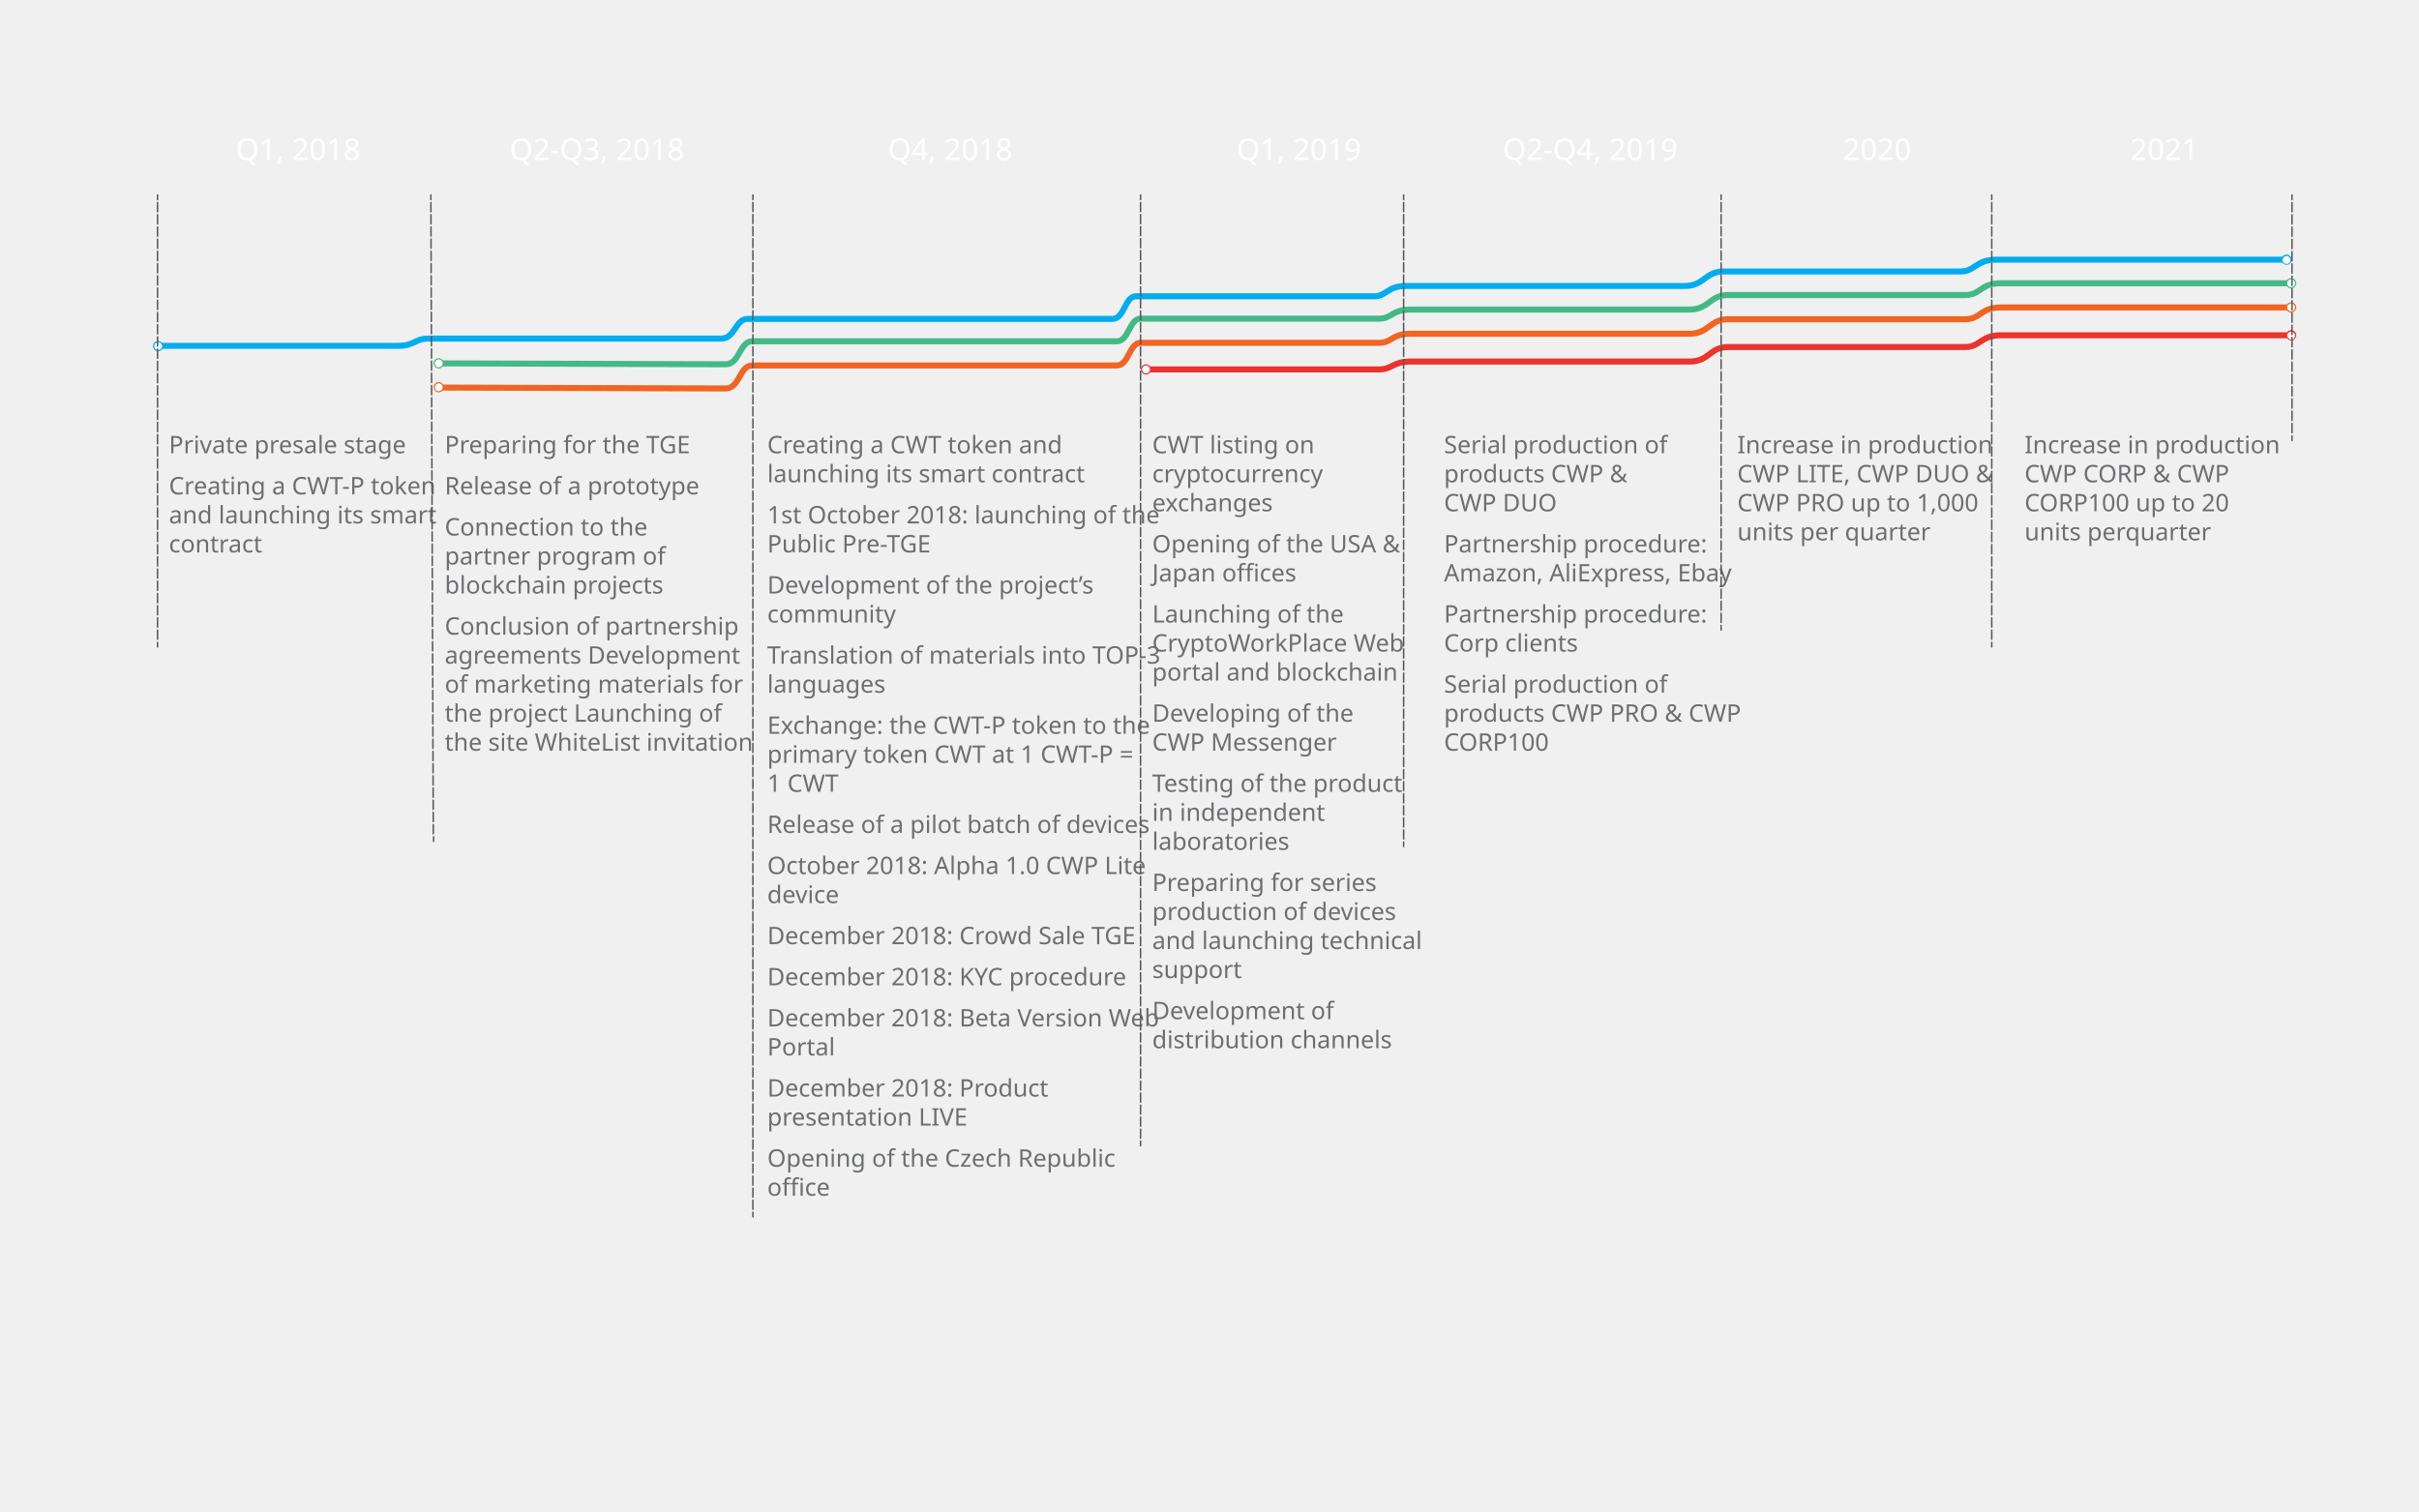
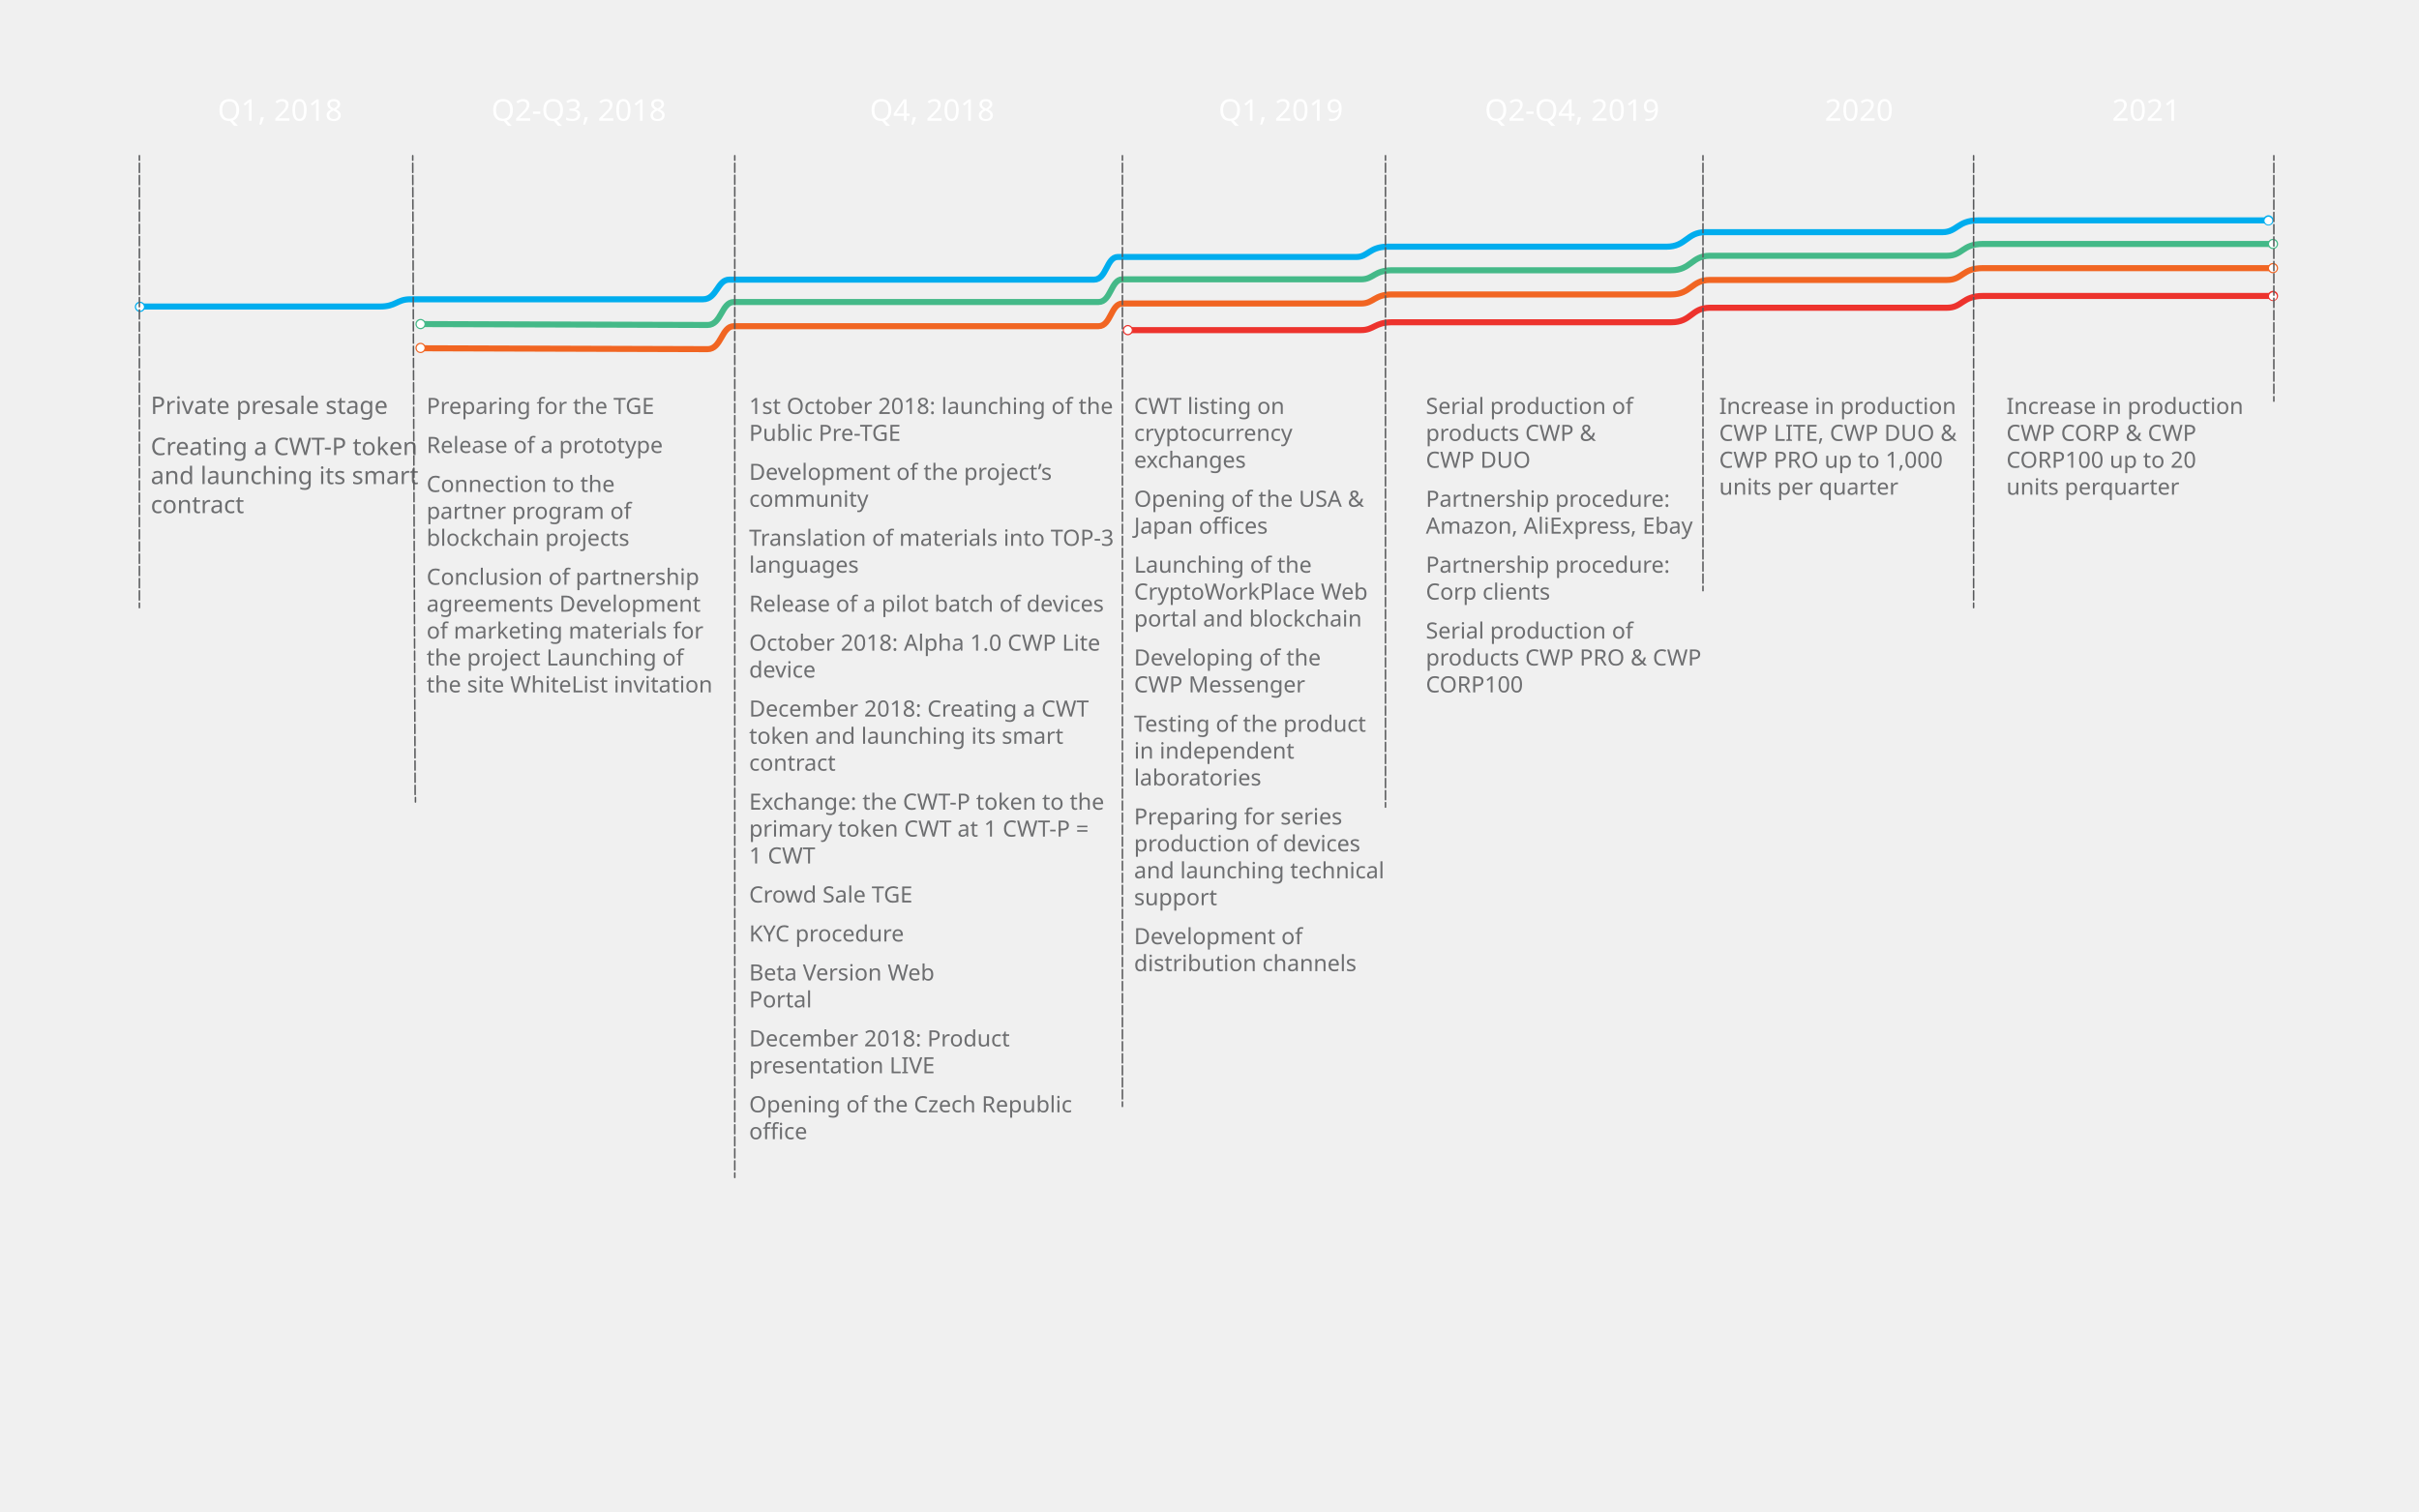
<svg xmlns="http://www.w3.org/2000/svg" version="1.1" id="Слой_1" x="0px" y="0px" viewBox="0 0 800 500" style="enable-background:new 0 0 800 500;" xml:space="preserve">
  <style type="text/css">
	.st0{fill:#6D6E70;}
	.st1{font-family:'MyriadPro-Regular';}
	.st2{font-size:8px;}
- 	.st3{fill:none;stroke:#00ADEE;stroke-width:2;stroke-linecap:round;stroke-miterlimit:10;}
- 	.st4{fill:#FFFFFF;}
- 	.st5{fill:#00ADEE;}
- 	.st6{fill:none;stroke:#44B988;stroke-width:2;stroke-linecap:round;stroke-miterlimit:10;}
- 	.st7{fill:#44B988;}
- 	.st8{fill:none;stroke:#F16522;stroke-width:2;stroke-linecap:round;stroke-miterlimit:10;}
- 	.st9{fill:#F16522;}
- 	.st10{fill:none;stroke:#ED332D;stroke-width:2;stroke-linecap:round;stroke-miterlimit:10;}
- 	.st11{fill:#ED332D;}
- 	.st12{fill:none;stroke:#58595B;stroke-width:0.5;stroke-linecap:round;stroke-miterlimit:10;}
- 	.st13{fill:none;stroke:#58595B;stroke-width:0.5;stroke-linecap:round;stroke-miterlimit:10;stroke-dasharray:3.031,1.01;}
- 	.st14{fill:none;stroke:#58595B;stroke-width:0.5;stroke-linecap:round;stroke-miterlimit:10;stroke-dasharray:2.982,0.994;}
- 	.st15{fill:none;stroke:#58595B;stroke-width:0.5;stroke-linecap:round;stroke-miterlimit:10;stroke-dasharray:3.026,1.009;}
- 	.st16{fill:none;stroke:#58595B;stroke-width:0.5;stroke-linecap:round;stroke-miterlimit:10;stroke-dasharray:2.986,0.995;}
- 	.st17{fill:none;stroke:#58595B;stroke-width:0.5;stroke-linecap:round;stroke-miterlimit:10;stroke-dasharray:2.993,0.998;}
- 	.st18{fill:none;stroke:#58595B;stroke-width:0.5;stroke-linecap:round;stroke-miterlimit:10;stroke-dasharray:2.998,0.999;}
- 	.st19{fill:none;stroke:#58595B;stroke-width:0.5;stroke-linecap:round;stroke-miterlimit:10;stroke-dasharray:3.045,1.015;}
- 	.st20{font-size:9.895px;}
+ 	.st3{font-family:'MyriadPro-Bold';}
+ 	.st4{font-size:7.421px;}
+ 	.st5{fill:none;stroke:#00ADEE;stroke-width:2;stroke-linecap:round;stroke-miterlimit:10;}
+ 	.st6{fill:#FFFFFF;}
+ 	.st7{fill:#00ADEE;}
+ 	.st8{fill:none;stroke:#44B988;stroke-width:2;stroke-linecap:round;stroke-miterlimit:10;}
+ 	.st9{fill:#44B988;}
+ 	.st10{fill:none;stroke:#F16522;stroke-width:2;stroke-linecap:round;stroke-miterlimit:10;}
+ 	.st11{fill:#F16522;}
+ 	.st12{fill:none;stroke:#ED332D;stroke-width:2;stroke-linecap:round;stroke-miterlimit:10;}
+ 	.st13{fill:#ED332D;}
+ 	.st14{fill:none;stroke:#58595B;stroke-width:0.5;stroke-linecap:round;stroke-miterlimit:10;}
+ 	.st15{fill:none;stroke:#58595B;stroke-width:0.5;stroke-linecap:round;stroke-miterlimit:10;stroke-dasharray:3.031,1.01;}
+ 	.st16{fill:none;stroke:#58595B;stroke-width:0.5;stroke-linecap:round;stroke-miterlimit:10;stroke-dasharray:2.982,0.994;}
+ 	.st17{fill:none;stroke:#58595B;stroke-width:0.5;stroke-linecap:round;stroke-miterlimit:10;stroke-dasharray:3.026,1.009;}
+ 	.st18{fill:none;stroke:#58595B;stroke-width:0.5;stroke-linecap:round;stroke-miterlimit:10;stroke-dasharray:2.986,0.995;}
+ 	.st19{fill:none;stroke:#58595B;stroke-width:0.5;stroke-linecap:round;stroke-miterlimit:10;stroke-dasharray:2.993,0.998;}
+ 	.st20{fill:none;stroke:#58595B;stroke-width:0.5;stroke-linecap:round;stroke-miterlimit:10;stroke-dasharray:2.998,0.999;}
+ 	.st21{fill:none;stroke:#58595B;stroke-width:0.5;stroke-linecap:round;stroke-miterlimit:10;stroke-dasharray:3.045,1.015;}
+ 	.st22{font-size:9.895px;}
</style>
-   <text transform="matrix(1 0 0 1 55.8469 149.9371)">
+   <text transform="matrix(1 0 0 1 49.8469 136.9371)">
    <tspan x="0" y="0" class="st0 st1 st2">Private presale stage </tspan>
    <tspan x="0" y="13.6" class="st0 st1 st2">Creating a CWT-P token  </tspan>
    <tspan x="0" y="23.2" class="st0 st1 st2">and launching its smart  </tspan>
    <tspan x="0" y="32.8" class="st0 st1 st2">contract</tspan>
  </text>
-   <text transform="matrix(1 0 0 1 147.0687 149.9371)">
-     <tspan x="0" y="0" class="st0 st1 st2">Preparing for the TGE </tspan>
-     <tspan x="0" y="13.6" class="st0 st1 st2">Release of a prototype </tspan>
-     <tspan x="0" y="27.2" class="st0 st1 st2">Connection to the  </tspan>
-     <tspan x="0" y="36.8" class="st0 st1 st2">partner program of  </tspan>
-     <tspan x="0" y="46.4" class="st0 st1 st2">blockchain projects </tspan>
-     <tspan x="0" y="60" class="st0 st1 st2">Conclusion of partnership  </tspan>
-     <tspan x="0" y="69.6" class="st0 st1 st2">agreements Development  </tspan>
-     <tspan x="0" y="79.2" class="st0 st1 st2">of marketing materials for  </tspan>
-     <tspan x="0" y="88.8" class="st0 st1 st2">the project Launching of  </tspan>
-     <tspan x="0" y="98.4" class="st0 st1 st2">the site WhiteList invitation</tspan>
-   </text>
-   <text transform="matrix(1 0 0 1 253.7354 149.9369)">
-     <tspan x="0" y="0" class="st0 st1 st2">Creating a CWT token and  </tspan>
-     <tspan x="0" y="9.6" class="st0 st1 st2">launching its smart contract</tspan>
-     <tspan x="0" y="23.2" class="st0 st1 st2">1st October 2018: launching of the  </tspan>
-     <tspan x="0" y="32.8" class="st0 st1 st2">Public Pre-TGE </tspan>
-     <tspan x="0" y="46.4" class="st0 st1 st2">Development of the project’s  </tspan>
-     <tspan x="0" y="56" class="st0 st1 st2">community</tspan>
-     <tspan x="0" y="69.6" class="st0 st1 st2">Translation of materials into TOP-3  </tspan>
-     <tspan x="0" y="79.2" class="st0 st1 st2">languages</tspan>
-     <tspan x="0" y="92.8" class="st0 st1 st2">Exchange: the CWT-P token to the  </tspan>
-     <tspan x="0" y="102.4" class="st0 st1 st2">primary token CWT at 1 CWT-P =  </tspan>
-     <tspan x="0" y="112" class="st0 st1 st2">1 CWT</tspan>
-     <tspan x="0" y="125.6" class="st0 st1 st2">Release of a pilot batch of devices</tspan>
-     <tspan x="0" y="139.2" class="st0 st1 st2">October 2018: Alpha 1.0 CWP Lite  </tspan>
-     <tspan x="0" y="148.8" class="st0 st1 st2">device </tspan>
-     <tspan x="0" y="162.4" class="st0 st1 st2">December 2018: Crowd Sale TGE </tspan>
-     <tspan x="0" y="176" class="st0 st1 st2">December 2018: KYC procedure</tspan>
-     <tspan x="0" y="189.6" class="st0 st1 st2">December 2018: Beta Version Web  </tspan>
-     <tspan x="0" y="199.2" class="st0 st1 st2">Portal</tspan>
-     <tspan x="0" y="212.8" class="st0 st1 st2">December 2018: Product  </tspan>
-     <tspan x="0" y="222.4" class="st0 st1 st2">presentation LIVE</tspan>
-     <tspan x="0" y="236" class="st0 st1 st2">Opening of the Czech Republic  </tspan>
-     <tspan x="0" y="245.6" class="st0 st1 st2">office</tspan>
-   </text>
-   <text transform="matrix(1 0 0 1 381.0405 149.9369)">
-     <tspan x="0" y="0" class="st0 st1 st2">CWT listing on  </tspan>
-     <tspan x="0" y="9.6" class="st0 st1 st2">cryptocurrency  </tspan>
-     <tspan x="0" y="19.2" class="st0 st1 st2">exchanges</tspan>
-     <tspan x="0" y="32.8" class="st0 st1 st2">Opening of the USA &amp;  </tspan>
-     <tspan x="0" y="42.4" class="st0 st1 st2">Japan offices</tspan>
-     <tspan x="0" y="56" class="st0 st1 st2">Launching of the  </tspan>
-     <tspan x="0" y="65.6" class="st0 st1 st2">CryptoWorkPlace Web  </tspan>
-     <tspan x="0" y="75.2" class="st0 st1 st2">portal and blockchain</tspan>
-     <tspan x="0" y="88.8" class="st0 st1 st2">Developing of the  </tspan>
-     <tspan x="0" y="98.4" class="st0 st1 st2">CWP Messenger</tspan>
-     <tspan x="0" y="112" class="st0 st1 st2">Testing of the product  </tspan>
-     <tspan x="0" y="121.6" class="st0 st1 st2">in independent  </tspan>
-     <tspan x="0" y="131.2" class="st0 st1 st2">laboratories</tspan>
-     <tspan x="0" y="144.8" class="st0 st1 st2">Preparing for series  </tspan>
-     <tspan x="0" y="154.4" class="st0 st1 st2">production of devices  </tspan>
-     <tspan x="0" y="164" class="st0 st1 st2">and launching technical  </tspan>
-     <tspan x="0" y="173.6" class="st0 st1 st2">support</tspan>
-     <tspan x="0" y="187.2" class="st0 st1 st2">Development of  </tspan>
-     <tspan x="0" y="196.8" class="st0 st1 st2">distribution channels</tspan>
-   </text>
-   <text transform="matrix(1 0 0 1 477.5405 149.9369)">
-     <tspan x="0" y="0" class="st0 st1 st2">Serial production of  </tspan>
-     <tspan x="0" y="9.6" class="st0 st1 st2">products CWP &amp;  </tspan>
-     <tspan x="0" y="19.2" class="st0 st1 st2">CWP DUO </tspan>
-     <tspan x="0" y="32.8" class="st0 st1 st2">Partnership procedure:  </tspan>
-     <tspan x="0" y="42.4" class="st0 st1 st2">Amazon, AliExpress, Ebay</tspan>
-     <tspan x="0" y="56" class="st0 st1 st2">Partnership procedure:  </tspan>
-     <tspan x="0" y="65.6" class="st0 st1 st2">Corp clients</tspan>
-     <tspan x="0" y="79.2" class="st0 st1 st2">Serial production of  </tspan>
-     <tspan x="0" y="88.8" class="st0 st1 st2">products CWP PRO &amp; CWP  </tspan>
-     <tspan x="0" y="98.4" class="st0 st1 st2">CORP100</tspan>
-   </text>
-   <g>
-     <g>
-       <path class="st3" d="M756.3,85.9c-21.8,0-28.7,0-96.1,0c-6.8,0-7,3.9-11.8,3.9c-21.2,0-15.1,0-78.4,0c-6.1,0-6.4,4.8-12.8,4.8    c-24.9,0-17.8,0-92.3,0c-6,0-6.5,3.4-10.3,3.4c-12.9,0-40.3,0-78.9,0c-3.8,0-3.7,7.5-7.9,7.5c-12.9,0-82,0-120.6,0    c-4,0-4.1,6.5-8.7,6.5c0,0-86.7,0-96.8,0c-4.5,0-4.6,2.4-10.1,2.4c-13.7,0-69.3,0-79.5,0" />
-       <g>
-         <g>
-           <circle class="st4" cx="756.2" cy="85.9" r="1.5" />
-           <path class="st5" d="M756.2,84.2c-0.9,0-1.7,0.8-1.7,1.7s0.8,1.7,1.7,1.7s1.7-0.8,1.7-1.7S757.1,84.2,756.2,84.2      S757.1,84.2,756.2,84.2z M756.2,87.3c-0.7,0-1.3-0.6-1.3-1.3s0.6-1.3,1.3-1.3c0.7,0,1.3,0.6,1.3,1.3S756.9,87.3,756.2,87.3      C755.5,87.3,756.9,87.3,756.2,87.3z" />
-         </g>
-       </g>
-       <g>
-         <g>
-           <path class="st4" d="M52.3,113c-0.8,0-1.5,0.7-1.5,1.5s0.7,1.5,1.5,1.5c0.8,0,1.5-0.7,1.5-1.5S53.1,113,52.3,113z" />
-           <path class="st5" d="M52.3,112.8c0.9,0,1.7,0.8,1.7,1.7s-0.8,1.7-1.7,1.7c-0.9,0-1.7-0.8-1.7-1.7S51.3,112.8,52.3,112.8      C53.2,112.8,51.3,112.8,52.3,112.8z M52.3,115.8c0.7,0,1.3-0.6,1.3-1.3s-0.6-1.3-1.3-1.3c-0.7,0-1.3,0.6-1.3,1.3      S51.6,115.8,52.3,115.8C53,115.8,51.6,115.8,52.3,115.8z" />
-         </g>
-       </g>
-     </g>
-   </g>
-   <g>
-     <g>
-       <path class="st6" d="M757.8,93.7c-21.8,0-28.7,0-96.1,0c-6.8,0-6.6,3.9-11.8,3.9c-21.2,0-15.1,0-78.4,0c-6.1,0-6.3,4.8-12.8,4.8    c-24.9,0-17.8,0-92.3,0c-6,0-6.1,3-10.3,3c-12.9,0-40.3,0-78.9,0c-3.8,0-3.8,7.5-7.9,7.5c-12.9,0-82,0-120.6,0    c-4.1,0-4.1,7.6-8.7,7.6l-95.2-0.3" />
-       <g>
-         <g>
-           <circle class="st4" cx="757.7" cy="93.7" r="1.5" />
-           <path class="st7" d="M757.7,92c-0.9,0-1.7,0.8-1.7,1.7s0.8,1.7,1.7,1.7s1.7-0.8,1.7-1.7S758.7,92,757.7,92S758.7,92,757.7,92z       M757.7,95c-0.7,0-1.3-0.6-1.3-1.3s0.6-1.3,1.3-1.3c0.7,0,1.3,0.6,1.3,1.3S758.5,95,757.7,95C757,95,758.5,95,757.7,95z" />
-         </g>
-       </g>
-       <g>
-         <g>
-           <circle class="st4" cx="145.1" cy="120.2" r="1.5" />
-           <path class="st7" d="M145.1,118.5c0.9,0,1.7,0.8,1.7,1.7s-0.8,1.7-1.7,1.7c-0.9,0-1.7-0.8-1.7-1.7      C143.4,119.3,144.1,118.5,145.1,118.5C146,118.5,144.1,118.5,145.1,118.5z M145.1,121.5c0.7,0,1.3-0.6,1.3-1.3      c0-0.7-0.6-1.3-1.3-1.3c-0.7,0-1.3,0.6-1.3,1.3C143.8,120.9,144.3,121.5,145.1,121.5C145.8,121.5,144.3,121.5,145.1,121.5z" />
-         </g>
-       </g>
-     </g>
-   </g>
-   <g>
-     <g>
-       <path class="st8" d="M757.8,101.7c-21.8,0-28.7,0-96.1,0c-6.8,0-6.6,3.9-11.8,3.9c-21.2,0-15.1,0-78.4,0c-6.1,0-6.3,4.8-12.8,4.8    c-24.9,0-17.8,0-92.3,0c-6,0-6.1,3-10.3,3c-12.9,0-40.3,0-78.9,0c-3.8,0-3.8,7.5-7.9,7.5c-12.9,0-82,0-120.6,0    c-4.1,0-4.1,7.6-8.7,7.6l-95.2-0.3" />
-       <g>
-         <g>
-           <circle class="st4" cx="757.7" cy="101.7" r="1.5" />
-           <path class="st9" d="M757.7,100c-0.9,0-1.7,0.8-1.7,1.7s0.8,1.7,1.7,1.7s1.7-0.8,1.7-1.7S758.7,100,757.7,100      S758.7,100,757.7,100z M757.7,103c-0.7,0-1.3-0.6-1.3-1.3s0.6-1.3,1.3-1.3c0.7,0,1.3,0.6,1.3,1.3S758.5,103,757.7,103      C757,103,758.5,103,757.7,103z" />
-         </g>
-       </g>
-       <g>
-         <g>
-           <circle class="st4" cx="145.1" cy="128.1" r="1.5" />
-           <path class="st9" d="M145.1,126.4c0.9,0,1.7,0.8,1.7,1.7c0,0.9-0.8,1.7-1.7,1.7c-0.9,0-1.7-0.8-1.7-1.7      C143.4,127.2,144.1,126.4,145.1,126.4C146,126.4,144.1,126.4,145.1,126.4z M145.1,129.4c0.7,0,1.3-0.6,1.3-1.3      c0-0.7-0.6-1.3-1.3-1.3c-0.7,0-1.3,0.6-1.3,1.3C143.8,128.9,144.3,129.4,145.1,129.4C145.8,129.4,144.3,129.4,145.1,129.4z" />
-         </g>
-       </g>
-     </g>
-   </g>
-   <g>
-     <g>
-       <path class="st10" d="M757.8,110.9c-21.8,0-28.7,0-96.1,0c-6.7,0-6.8,3.9-11.8,3.9c-21.2,0-15.1,0-78.4,0c-6.2,0-6.1,4.8-12.8,4.8    c-24.9,0-17.8,0-92.3,0c-5.8,0-6,2.6-10.3,2.6c-12.7,0-39.5,0-77.3,0" />
-       <g>
-         <g>
-           <circle class="st4" cx="757.7" cy="110.9" r="1.5" />
-           <path class="st11" d="M757.7,109.2c-0.9,0-1.7,0.8-1.7,1.7s0.8,1.7,1.7,1.7s1.7-0.8,1.7-1.7S758.7,109.2,757.7,109.2      S758.7,109.2,757.7,109.2z M757.7,112.3c-0.7,0-1.3-0.6-1.3-1.3s0.6-1.3,1.3-1.3c0.7,0,1.3,0.6,1.3,1.3S758.5,112.3,757.7,112.3      C757,112.3,758.5,112.3,757.7,112.3z" />
-         </g>
-       </g>
-       <g>
-         <g>
-           <path class="st4" d="M379,120.7c-0.8,0-1.5,0.7-1.5,1.5s0.7,1.5,1.5,1.5c0.8,0,1.5-0.7,1.5-1.5S379.9,120.7,379,120.7z" />
-           <path class="st11" d="M379,120.5c0.9,0,1.7,0.8,1.7,1.7s-0.8,1.7-1.7,1.7c-0.9,0-1.7-0.8-1.7-1.7S378.1,120.5,379,120.5      C380,120.5,378.1,120.5,379,120.5z M379,123.5c0.7,0,1.3-0.6,1.3-1.3s-0.6-1.3-1.3-1.3c-0.7,0-1.3,0.6-1.3,1.3      S378.3,123.5,379,123.5C379.8,123.5,378.3,123.5,379,123.5z" />
-         </g>
-       </g>
-     </g>
-   </g>
-   <g>
-     <g>
-       <line class="st12" x1="52.1" y1="64.5" x2="52.1" y2="66" />
-       <line class="st13" x1="52.1" y1="67" x2="52.1" y2="212" />
-       <line class="st12" x1="52.1" y1="212.5" x2="52.1" y2="214" />
-     </g>
-   </g>
-   <g>
-     <g>
-       <line class="st12" x1="249" y1="64.5" x2="249" y2="66" />
-       <line class="st14" x1="249" y1="67" x2="249" y2="400.5" />
-       <line class="st12" x1="249" y1="401" x2="249" y2="402.5" />
-     </g>
-   </g>
-   <g>
-     <g>
-       <line class="st12" x1="142.5" y1="64.5" x2="142.5" y2="66" />
-       <line class="st15" x1="142.5" y1="67" x2="143.3" y2="276.3" />
-       <line class="st12" x1="143.4" y1="276.8" x2="143.4" y2="278.3" />
-     </g>
-   </g>
-   <g>
-     <g>
-       <line class="st12" x1="377.2" y1="64.5" x2="377.2" y2="66" />
-       <line class="st16" x1="377.2" y1="67" x2="377.2" y2="377" />
-       <line class="st12" x1="377.2" y1="377.5" x2="377.2" y2="379" />
-     </g>
-   </g>
-   <g>
-     <g>
-       <line class="st12" x1="464.2" y1="64.5" x2="464.2" y2="66" />
-       <line class="st17" x1="464.2" y1="67" x2="464.2" y2="278" />
-       <line class="st12" x1="464.2" y1="278.5" x2="464.2" y2="280" />
-     </g>
-   </g>
-   <g>
-     <g>
-       <line class="st12" x1="569.2" y1="64.5" x2="569.2" y2="66" />
-       <line class="st18" x1="569.2" y1="67" x2="569.2" y2="206.4" />
-       <line class="st12" x1="569.2" y1="206.9" x2="569.2" y2="208.4" />
-     </g>
-   </g>
-   <g>
-     <g>
-       <line class="st12" x1="658.7" y1="64.5" x2="658.7" y2="66" />
-       <line class="st13" x1="658.7" y1="67" x2="658.7" y2="212" />
-       <line class="st12" x1="658.7" y1="212.5" x2="658.7" y2="214" />
-     </g>
-   </g>
-   <g>
-     <g>
-       <line class="st12" x1="758" y1="64.5" x2="758" y2="66" />
-       <line class="st19" x1="758" y1="67" x2="758" y2="143.7" />
-       <line class="st12" x1="758" y1="144.2" x2="758" y2="145.7" />
-     </g>
-   </g>
-   <text transform="matrix(1 0 0 1 77.9644 52.9322)" class="st4 st1 st20">Q1, 2018</text>
-   <text transform="matrix(1 0 0 1 168.4985 52.9322)" class="st4 st1 st20">Q2-Q3, 2018</text>
-   <text transform="matrix(1 0 0 1 293.631 52.9323)" class="st4 st1 st20">Q4, 2018</text>
-   <text transform="matrix(1 0 0 1 408.9644 52.9322)" class="st4 st1 st20">Q1, 2019</text>
-   <text transform="matrix(1 0 0 1 496.9985 52.9322)" class="st4 st1 st20">Q2-Q4, 2019</text>
-   <text transform="matrix(1 0 0 1 574.5405 149.9369)">
-     <tspan x="0" y="0" class="st0 st1 st2">Increase in production  </tspan>
-     <tspan x="0" y="9.6" class="st0 st1 st2">CWP LITE, CWP DUO &amp;  </tspan>
-     <tspan x="0" y="19.2" class="st0 st1 st2">CWP PRO up to 1,000  </tspan>
-     <tspan x="0" y="28.8" class="st0 st1 st2">units per quarter</tspan>
-   </text>
-   <text transform="matrix(1 0 0 1 609.4839 52.9322)" class="st4 st1 st20">2020</text>
-   <text transform="matrix(1 0 0 1 669.5405 149.9369)">
-     <tspan x="0" y="0" class="st0 st1 st2">Increase in production  </tspan>
-     <tspan x="0" y="9.6" class="st0 st1 st2">CWP CORP &amp; CWP  </tspan>
-     <tspan x="0" y="19.2" class="st0 st1 st2">CORP100 up to 20  </tspan>
-     <tspan x="0" y="28.8" class="st0 st1 st2">units perquarter</tspan>
-   </text>
-   <text transform="matrix(1 0 0 1 704.4839 52.9322)" class="st4 st1 st20">2021</text>
+   <text transform="matrix(1 0 0 1 141.0687 136.9371)">
+     <tspan x="0" y="0" class="st0 st3 st4">Preparing for the TGE </tspan>
+     <tspan x="0" y="12.9" class="st0 st3 st4">Release of a prototype </tspan>
+     <tspan x="0" y="25.8" class="st0 st3 st4">Connection to the  </tspan>
+     <tspan x="0" y="34.7" class="st0 st3 st4">partner program of  </tspan>
+     <tspan x="0" y="43.6" class="st0 st3 st4">blockchain projects </tspan>
+     <tspan x="0" y="56.5" class="st0 st3 st4">Conclusion of partnership  </tspan>
+     <tspan x="0" y="65.4" class="st0 st3 st4">agreements Development  </tspan>
+     <tspan x="0" y="74.3" class="st0 st3 st4">of marketing materials for  </tspan>
+     <tspan x="0" y="83.2" class="st0 st3 st4">the project Launching of  </tspan>
+     <tspan x="0" y="92.1" class="st0 st3 st4">the site WhiteList invitation</tspan>
+   </text>
+   <text transform="matrix(1 0 0 1 247.7354 136.9369)">
+     <tspan x="0" y="0" class="st0 st3 st4">1st October 2018: launching of the  </tspan>
+     <tspan x="0" y="8.9" class="st0 st3 st4">Public Pre-TGE </tspan>
+     <tspan x="0" y="21.8" class="st0 st3 st4">Development of the project’s  </tspan>
+     <tspan x="0" y="30.7" class="st0 st3 st4">community</tspan>
+     <tspan x="0" y="43.6" class="st0 st3 st4">Translation of materials into TOP-3  </tspan>
+     <tspan x="0" y="52.5" class="st0 st3 st4">languages</tspan>
+     <tspan x="0" y="65.4" class="st0 st3 st4">Release of a pilot batch of devices</tspan>
+     <tspan x="0" y="78.3" class="st0 st3 st4">October 2018: Alpha 1.0 CWP Lite  </tspan>
+     <tspan x="0" y="87.2" class="st0 st3 st4">device </tspan>
+     <tspan x="0" y="100.1" class="st0 st3 st4">December 2018: Creating a CWT  </tspan>
+     <tspan x="0" y="109.1" class="st0 st3 st4">token and launching its smart  </tspan>
+     <tspan x="0" y="118" class="st0 st3 st4">contract</tspan>
+     <tspan x="0" y="130.9" class="st0 st3 st4">Exchange: the CWT-P token to the  </tspan>
+     <tspan x="0" y="139.8" class="st0 st3 st4">primary token CWT at 1 CWT-P =  </tspan>
+     <tspan x="0" y="148.7" class="st0 st3 st4">1 CWT</tspan>
+     <tspan x="0" y="161.6" class="st0 st3 st4">Crowd Sale TGE </tspan>
+     <tspan x="0" y="174.5" class="st0 st3 st4">KYC procedure</tspan>
+     <tspan x="0" y="187.4" class="st0 st3 st4">Beta Version Web  </tspan>
+     <tspan x="0" y="196.3" class="st0 st3 st4">Portal</tspan>
+     <tspan x="0" y="209.2" class="st0 st3 st4">December 2018: Product  </tspan>
+     <tspan x="0" y="218.1" class="st0 st3 st4">presentation LIVE</tspan>
+     <tspan x="0" y="231" class="st0 st3 st4">Opening of the Czech Republic  </tspan>
+     <tspan x="0" y="239.9" class="st0 st3 st4">office</tspan>
+   </text>
+   <text transform="matrix(1 0 0 1 375.0405 136.9369)">
+     <tspan x="0" y="0" class="st0 st3 st4">CWT listing on  </tspan>
+     <tspan x="0" y="8.9" class="st0 st3 st4">cryptocurrency  </tspan>
+     <tspan x="0" y="17.8" class="st0 st3 st4">exchanges</tspan>
+     <tspan x="0" y="30.7" class="st0 st3 st4">Opening of the USA &amp;  </tspan>
+     <tspan x="0" y="39.6" class="st0 st3 st4">Japan offices</tspan>
+     <tspan x="0" y="52.5" class="st0 st3 st4">Launching of the  </tspan>
+     <tspan x="0" y="61.4" class="st0 st3 st4">CryptoWorkPlace Web  </tspan>
+     <tspan x="0" y="70.3" class="st0 st3 st4">portal and blockchain</tspan>
+     <tspan x="0" y="83.2" class="st0 st3 st4">Developing of the  </tspan>
+     <tspan x="0" y="92.1" class="st0 st3 st4">CWP Messenger</tspan>
+     <tspan x="0" y="105.1" class="st0 st3 st4">Testing of the product  </tspan>
+     <tspan x="0" y="114" class="st0 st3 st4">in independent  </tspan>
+     <tspan x="0" y="122.9" class="st0 st3 st4">laboratories</tspan>
+     <tspan x="0" y="135.8" class="st0 st3 st4">Preparing for series  </tspan>
+     <tspan x="0" y="144.7" class="st0 st3 st4">production of devices  </tspan>
+     <tspan x="0" y="153.6" class="st0 st3 st4">and launching technical  </tspan>
+     <tspan x="0" y="162.5" class="st0 st3 st4">support</tspan>
+     <tspan x="0" y="175.4" class="st0 st3 st4">Development of  </tspan>
+     <tspan x="0" y="184.3" class="st0 st3 st4">distribution channels</tspan>
+   </text>
+   <text transform="matrix(1 0 0 1 471.5405 136.9369)">
+     <tspan x="0" y="0" class="st0 st3 st4">Serial production of  </tspan>
+     <tspan x="0" y="8.9" class="st0 st3 st4">products CWP &amp;  </tspan>
+     <tspan x="0" y="17.8" class="st0 st3 st4">CWP DUO </tspan>
+     <tspan x="0" y="30.7" class="st0 st3 st4">Partnership procedure:  </tspan>
+     <tspan x="0" y="39.6" class="st0 st3 st4">Amazon, AliExpress, Ebay</tspan>
+     <tspan x="0" y="52.5" class="st0 st3 st4">Partnership procedure:  </tspan>
+     <tspan x="0" y="61.4" class="st0 st3 st4">Corp clients</tspan>
+     <tspan x="0" y="74.3" class="st0 st3 st4">Serial production of  </tspan>
+     <tspan x="0" y="83.2" class="st0 st3 st4">products CWP PRO &amp; CWP  </tspan>
+     <tspan x="0" y="92.1" class="st0 st3 st4">CORP100</tspan>
+   </text>
+   <g>
+     <g>
+       <path class="st5" d="M750.3,72.9c-21.8,0-28.7,0-96.1,0c-6.8,0-7,3.9-11.8,3.9c-21.2,0-15.1,0-78.4,0c-6.1,0-6.4,4.8-12.8,4.8    c-24.9,0-17.8,0-92.3,0c-6,0-6.5,3.4-10.3,3.4c-12.9,0-40.3,0-78.9,0c-3.8,0-3.7,7.5-7.9,7.5c-12.9,0-82,0-120.6,0    c-4,0-4.1,6.5-8.7,6.5c0,0-86.7,0-96.8,0c-4.5,0-4.6,2.4-10.1,2.4c-13.7,0-69.3,0-79.5,0" />
+       <g>
+         <g>
+           <circle class="st6" cx="750.2" cy="72.9" r="1.5" />
+           <path class="st7" d="M750.2,71.2c-0.9,0-1.7,0.8-1.7,1.7s0.8,1.7,1.7,1.7s1.7-0.8,1.7-1.7S751.1,71.2,750.2,71.2      S751.1,71.2,750.2,71.2z M750.2,74.3c-0.7,0-1.3-0.6-1.3-1.3s0.6-1.3,1.3-1.3c0.7,0,1.3,0.6,1.3,1.3S750.9,74.3,750.2,74.3      C749.5,74.3,750.9,74.3,750.2,74.3z" />
+         </g>
+       </g>
+       <g>
+         <g>
+           <path class="st6" d="M46.3,100c-0.8,0-1.5,0.7-1.5,1.5s0.7,1.5,1.5,1.5c0.8,0,1.5-0.7,1.5-1.5S47.1,100,46.3,100z" />
+           <path class="st7" d="M46.3,99.8c0.9,0,1.7,0.8,1.7,1.7s-0.8,1.7-1.7,1.7c-0.9,0-1.7-0.8-1.7-1.7S45.3,99.8,46.3,99.8      C47.2,99.8,45.3,99.8,46.3,99.8z M46.3,102.8c0.7,0,1.3-0.6,1.3-1.3s-0.6-1.3-1.3-1.3c-0.7,0-1.3,0.6-1.3,1.3      S45.6,102.8,46.3,102.8C47,102.8,45.6,102.8,46.3,102.8z" />
+         </g>
+       </g>
+     </g>
+   </g>
+   <g>
+     <g>
+       <path class="st8" d="M751.8,80.7c-21.8,0-28.7,0-96.1,0c-6.8,0-6.6,3.9-11.8,3.9c-21.2,0-15.1,0-78.4,0c-6.1,0-6.3,4.8-12.8,4.8    c-24.9,0-17.8,0-92.3,0c-6,0-6.1,3-10.3,3c-12.9,0-40.3,0-78.9,0c-3.8,0-3.8,7.5-7.9,7.5c-12.9,0-82,0-120.6,0    c-4.1,0-4.1,7.6-8.7,7.6l-95.2-0.3" />
+       <g>
+         <g>
+           <circle class="st6" cx="751.7" cy="80.7" r="1.5" />
+           <path class="st9" d="M751.7,79c-0.9,0-1.7,0.8-1.7,1.7s0.8,1.7,1.7,1.7s1.7-0.8,1.7-1.7S752.7,79,751.7,79S752.7,79,751.7,79z       M751.7,82c-0.7,0-1.3-0.6-1.3-1.3s0.6-1.3,1.3-1.3c0.7,0,1.3,0.6,1.3,1.3S752.5,82,751.7,82C751,82,752.5,82,751.7,82z" />
+         </g>
+       </g>
+       <g>
+         <g>
+           <circle class="st6" cx="139.1" cy="107.2" r="1.5" />
+           <path class="st9" d="M139.1,105.5c0.9,0,1.7,0.8,1.7,1.7s-0.8,1.7-1.7,1.7c-0.9,0-1.7-0.8-1.7-1.7      C137.4,106.3,138.1,105.5,139.1,105.5C140,105.5,138.1,105.5,139.1,105.5z M139.1,108.5c0.7,0,1.3-0.6,1.3-1.3      c0-0.7-0.6-1.3-1.3-1.3c-0.7,0-1.3,0.6-1.3,1.3C137.8,107.9,138.3,108.5,139.1,108.5C139.8,108.5,138.3,108.5,139.1,108.5z" />
+         </g>
+       </g>
+     </g>
+   </g>
+   <g>
+     <g>
+       <path class="st10" d="M751.8,88.7c-21.8,0-28.7,0-96.1,0c-6.8,0-6.6,3.9-11.8,3.9c-21.2,0-15.1,0-78.4,0c-6.1,0-6.3,4.8-12.8,4.8    c-24.9,0-17.8,0-92.3,0c-6,0-6.1,3-10.3,3c-12.9,0-40.3,0-78.9,0c-3.8,0-3.8,7.5-7.9,7.5c-12.9,0-82,0-120.6,0    c-4.1,0-4.1,7.6-8.7,7.6l-95.2-0.3" />
+       <g>
+         <g>
+           <circle class="st6" cx="751.7" cy="88.7" r="1.5" />
+           <path class="st11" d="M751.7,87c-0.9,0-1.7,0.8-1.7,1.7s0.8,1.7,1.7,1.7s1.7-0.8,1.7-1.7S752.7,87,751.7,87S752.7,87,751.7,87z       M751.7,90c-0.7,0-1.3-0.6-1.3-1.3s0.6-1.3,1.3-1.3c0.7,0,1.3,0.6,1.3,1.3S752.5,90,751.7,90C751,90,752.5,90,751.7,90z" />
+         </g>
+       </g>
+       <g>
+         <g>
+           <circle class="st6" cx="139.1" cy="115.1" r="1.5" />
+           <path class="st11" d="M139.1,113.4c0.9,0,1.7,0.8,1.7,1.7c0,0.9-0.8,1.7-1.7,1.7c-0.9,0-1.7-0.8-1.7-1.7      C137.4,114.2,138.1,113.4,139.1,113.4C140,113.4,138.1,113.4,139.1,113.4z M139.1,116.4c0.7,0,1.3-0.6,1.3-1.3      c0-0.7-0.6-1.3-1.3-1.3c-0.7,0-1.3,0.6-1.3,1.3S138.3,116.4,139.1,116.4C139.8,116.4,138.3,116.4,139.1,116.4z" />
+         </g>
+       </g>
+     </g>
+   </g>
+   <g>
+     <g>
+       <path class="st12" d="M751.8,97.9c-21.8,0-28.7,0-96.1,0c-6.7,0-6.8,3.9-11.8,3.9c-21.2,0-15.1,0-78.4,0c-6.2,0-6.1,4.8-12.8,4.8    c-24.9,0-17.8,0-92.3,0c-5.8,0-6,2.6-10.3,2.6c-12.7,0-39.5,0-77.3,0" />
+       <g>
+         <g>
+           <circle class="st6" cx="751.7" cy="97.9" r="1.5" />
+           <path class="st13" d="M751.7,96.2c-0.9,0-1.7,0.8-1.7,1.7s0.8,1.7,1.7,1.7s1.7-0.8,1.7-1.7S752.7,96.2,751.7,96.2      S752.7,96.2,751.7,96.2z M751.7,99.3c-0.7,0-1.3-0.6-1.3-1.3s0.6-1.3,1.3-1.3c0.7,0,1.3,0.6,1.3,1.3S752.5,99.3,751.7,99.3      C751,99.3,752.5,99.3,751.7,99.3z" />
+         </g>
+       </g>
+       <g>
+         <g>
+           <path class="st6" d="M373,107.7c-0.8,0-1.5,0.7-1.5,1.5s0.7,1.5,1.5,1.5c0.8,0,1.5-0.7,1.5-1.5S373.9,107.7,373,107.7z" />
+           <path class="st13" d="M373,107.5c0.9,0,1.7,0.8,1.7,1.7s-0.8,1.7-1.7,1.7c-0.9,0-1.7-0.8-1.7-1.7S372.1,107.5,373,107.5      C374,107.5,372.1,107.5,373,107.5z M373,110.5c0.7,0,1.3-0.6,1.3-1.3s-0.6-1.3-1.3-1.3c-0.7,0-1.3,0.6-1.3,1.3      S372.3,110.5,373,110.5C373.8,110.5,372.3,110.5,373,110.5z" />
+         </g>
+       </g>
+     </g>
+   </g>
+   <g>
+     <g>
+       <line class="st14" x1="46.1" y1="51.5" x2="46.1" y2="53" />
+       <line class="st15" x1="46.1" y1="54" x2="46.1" y2="199" />
+       <line class="st14" x1="46.1" y1="199.5" x2="46.1" y2="201" />
+     </g>
+   </g>
+   <g>
+     <g>
+       <line class="st14" x1="243" y1="51.5" x2="243" y2="53" />
+       <line class="st16" x1="243" y1="54" x2="243" y2="387.5" />
+       <line class="st14" x1="243" y1="388" x2="243" y2="389.5" />
+     </g>
+   </g>
+   <g>
+     <g>
+       <line class="st14" x1="136.5" y1="51.5" x2="136.5" y2="53" />
+       <line class="st17" x1="136.5" y1="54" x2="137.3" y2="263.3" />
+       <line class="st14" x1="137.4" y1="263.8" x2="137.4" y2="265.3" />
+     </g>
+   </g>
+   <g>
+     <g>
+       <line class="st14" x1="371.2" y1="51.5" x2="371.2" y2="53" />
+       <line class="st18" x1="371.2" y1="54" x2="371.2" y2="364" />
+       <line class="st14" x1="371.2" y1="364.5" x2="371.2" y2="366" />
+     </g>
+   </g>
+   <g>
+     <g>
+       <line class="st14" x1="458.2" y1="51.5" x2="458.2" y2="53" />
+       <line class="st19" x1="458.2" y1="54" x2="458.2" y2="265" />
+       <line class="st14" x1="458.2" y1="265.5" x2="458.2" y2="267" />
+     </g>
+   </g>
+   <g>
+     <g>
+       <line class="st14" x1="563.2" y1="51.5" x2="563.2" y2="53" />
+       <line class="st20" x1="563.2" y1="54" x2="563.2" y2="193.4" />
+       <line class="st14" x1="563.2" y1="193.9" x2="563.2" y2="195.4" />
+     </g>
+   </g>
+   <g>
+     <g>
+       <line class="st14" x1="652.7" y1="51.5" x2="652.7" y2="53" />
+       <line class="st15" x1="652.7" y1="54" x2="652.7" y2="199" />
+       <line class="st14" x1="652.7" y1="199.5" x2="652.7" y2="201" />
+     </g>
+   </g>
+   <g>
+     <g>
+       <line class="st14" x1="752" y1="51.5" x2="752" y2="53" />
+       <line class="st21" x1="752" y1="54" x2="752" y2="130.7" />
+       <line class="st14" x1="752" y1="131.2" x2="752" y2="132.7" />
+     </g>
+   </g>
+   <text transform="matrix(1 0 0 1 71.9644 39.9322)" class="st6 st1 st22">Q1, 2018</text>
+   <text transform="matrix(1 0 0 1 162.4985 39.9322)" class="st6 st1 st22">Q2-Q3, 2018</text>
+   <text transform="matrix(1 0 0 1 287.631 39.9323)" class="st6 st1 st22">Q4, 2018</text>
+   <text transform="matrix(1 0 0 1 402.9644 39.9322)" class="st6 st1 st22">Q1, 2019</text>
+   <text transform="matrix(1 0 0 1 490.9985 39.9322)" class="st6 st1 st22">Q2-Q4, 2019</text>
+   <text transform="matrix(1 0 0 1 568.5405 136.9369)">
+     <tspan x="0" y="0" class="st0 st3 st4">Increase in production  </tspan>
+     <tspan x="0" y="8.9" class="st0 st3 st4">CWP LITE, CWP DUO &amp;  </tspan>
+     <tspan x="0" y="17.8" class="st0 st3 st4">CWP PRO up to 1,000  </tspan>
+     <tspan x="0" y="26.7" class="st0 st3 st4">units per quarter</tspan>
+   </text>
+   <text transform="matrix(1 0 0 1 603.4839 39.9322)" class="st6 st1 st22">2020</text>
+   <text transform="matrix(1 0 0 1 663.5405 136.9369)">
+     <tspan x="0" y="0" class="st0 st3 st4">Increase in production  </tspan>
+     <tspan x="0" y="8.9" class="st0 st3 st4">CWP CORP &amp; CWP  </tspan>
+     <tspan x="0" y="17.8" class="st0 st3 st4">CORP100 up to 20  </tspan>
+     <tspan x="0" y="26.7" class="st0 st3 st4">units perquarter</tspan>
+   </text>
+   <text transform="matrix(1 0 0 1 698.4839 39.9322)" class="st6 st1 st22">2021</text>
</svg>
